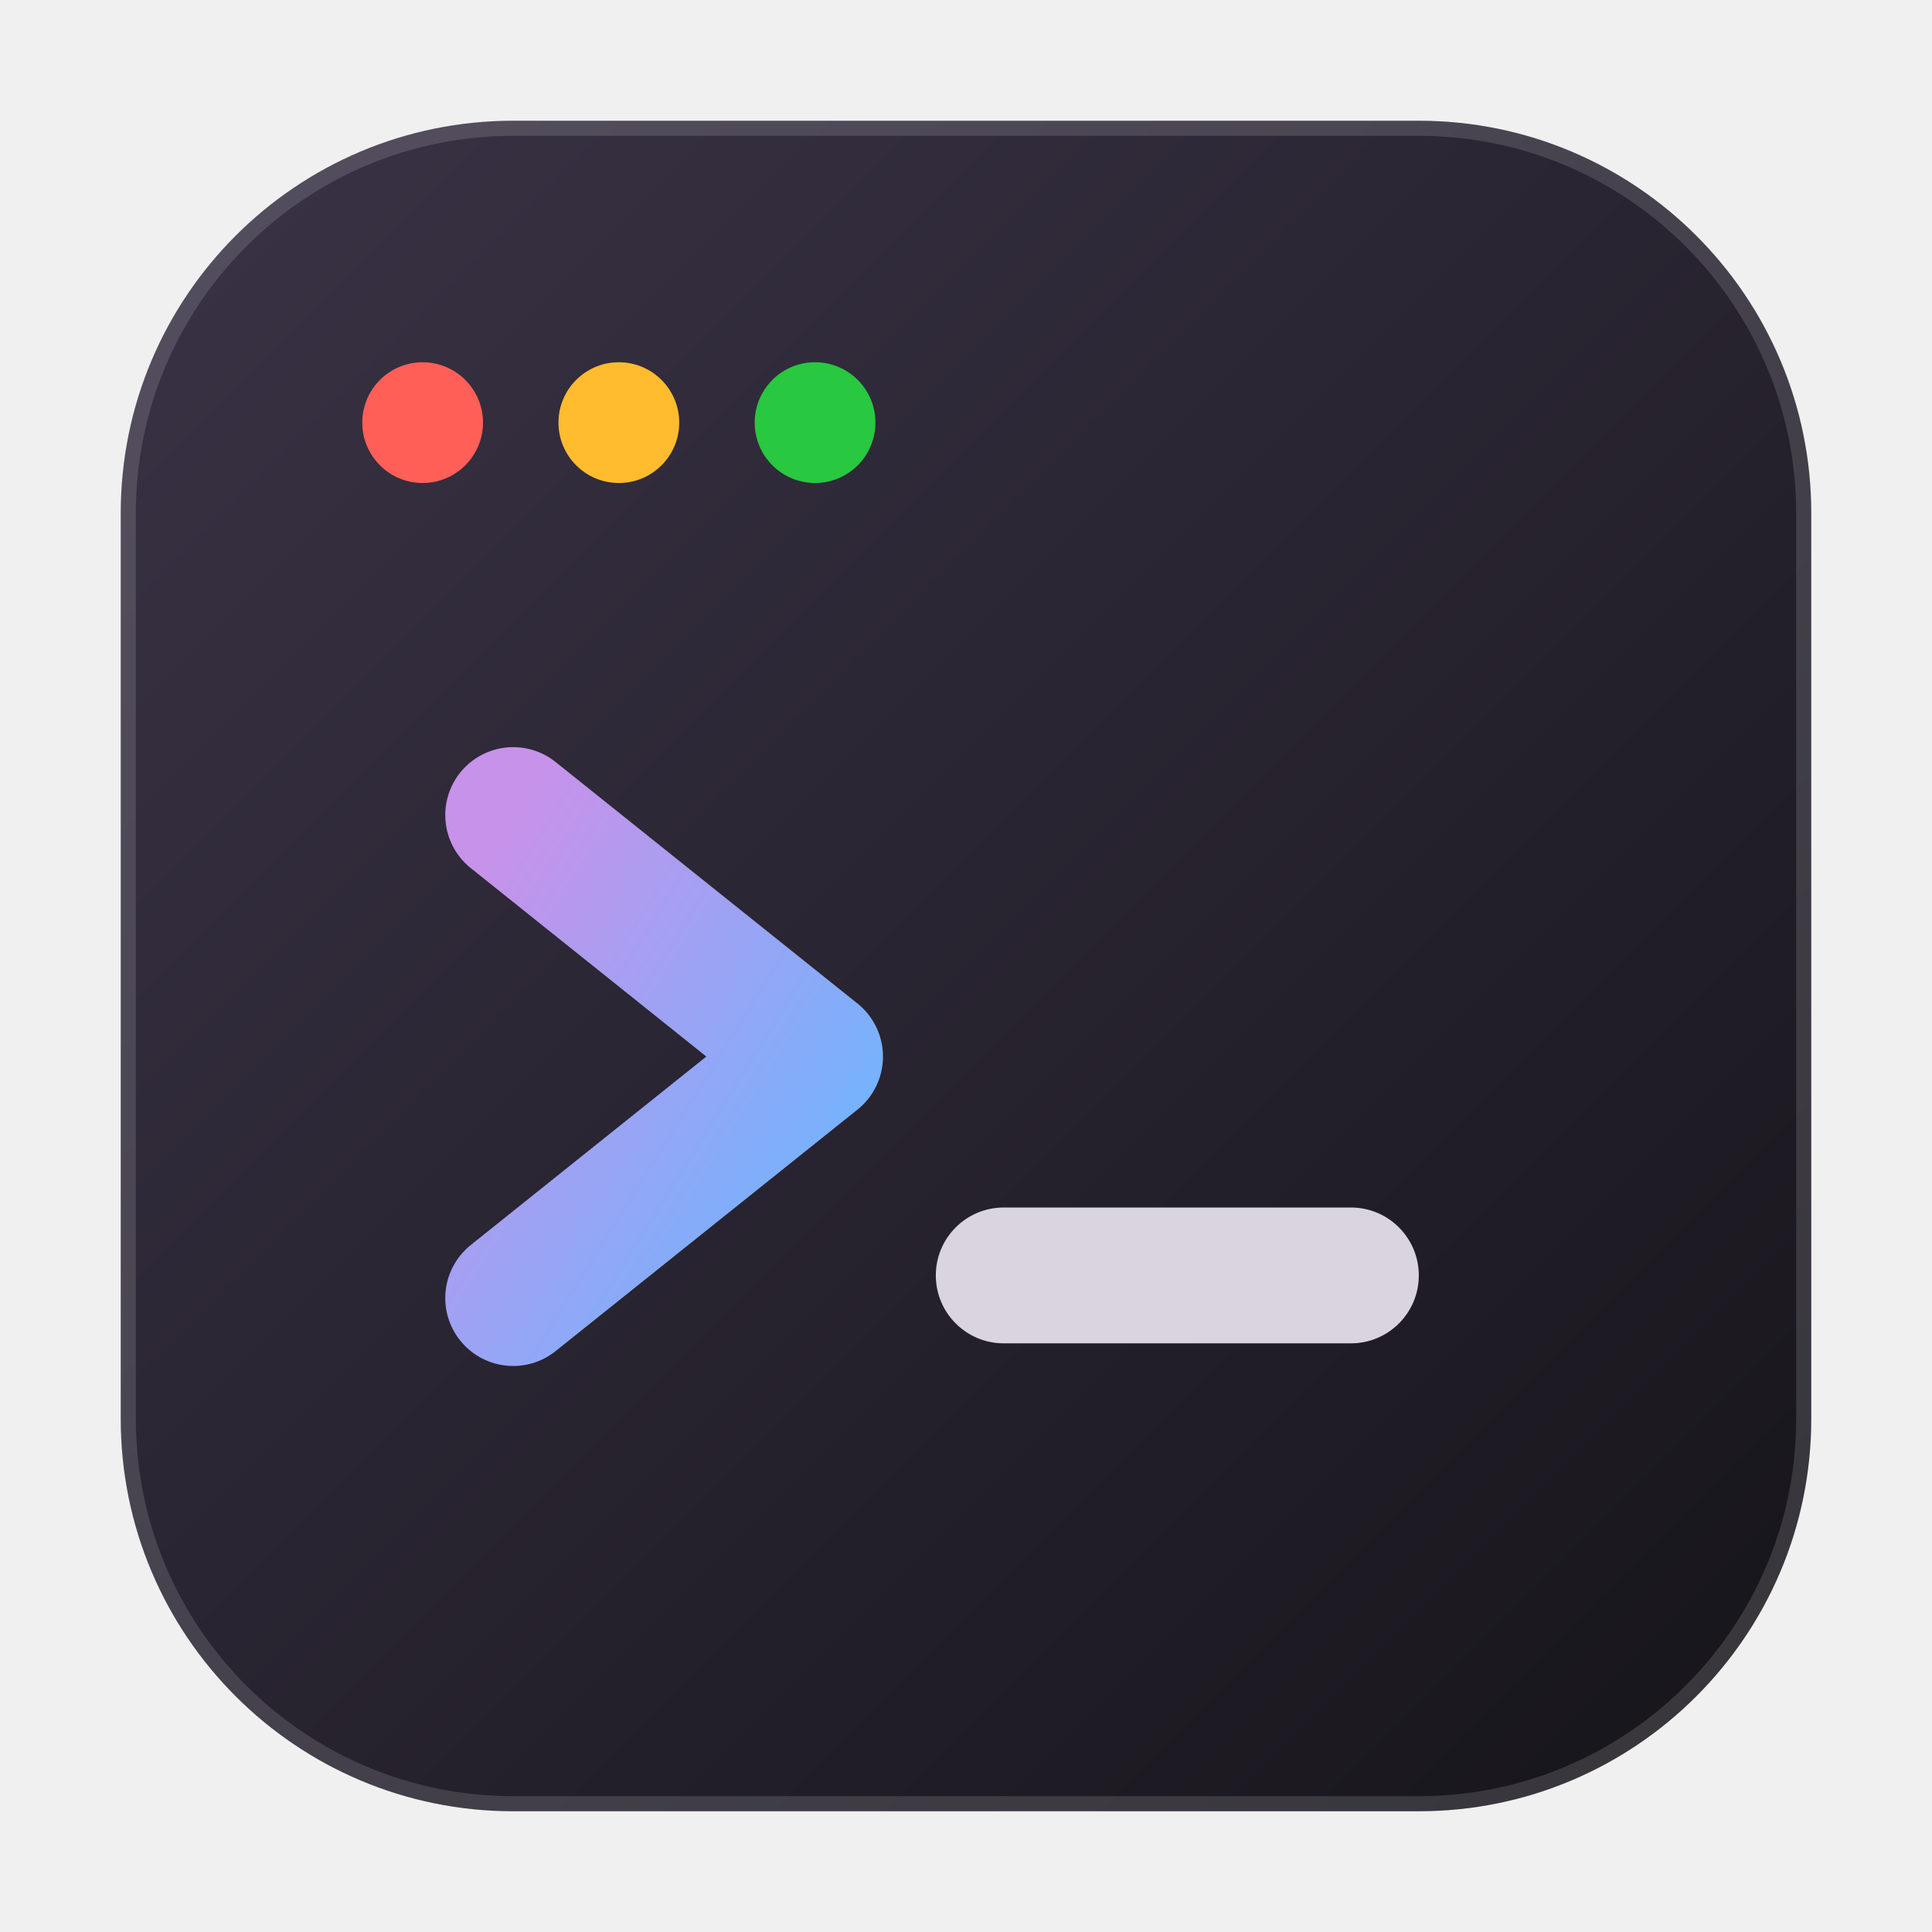
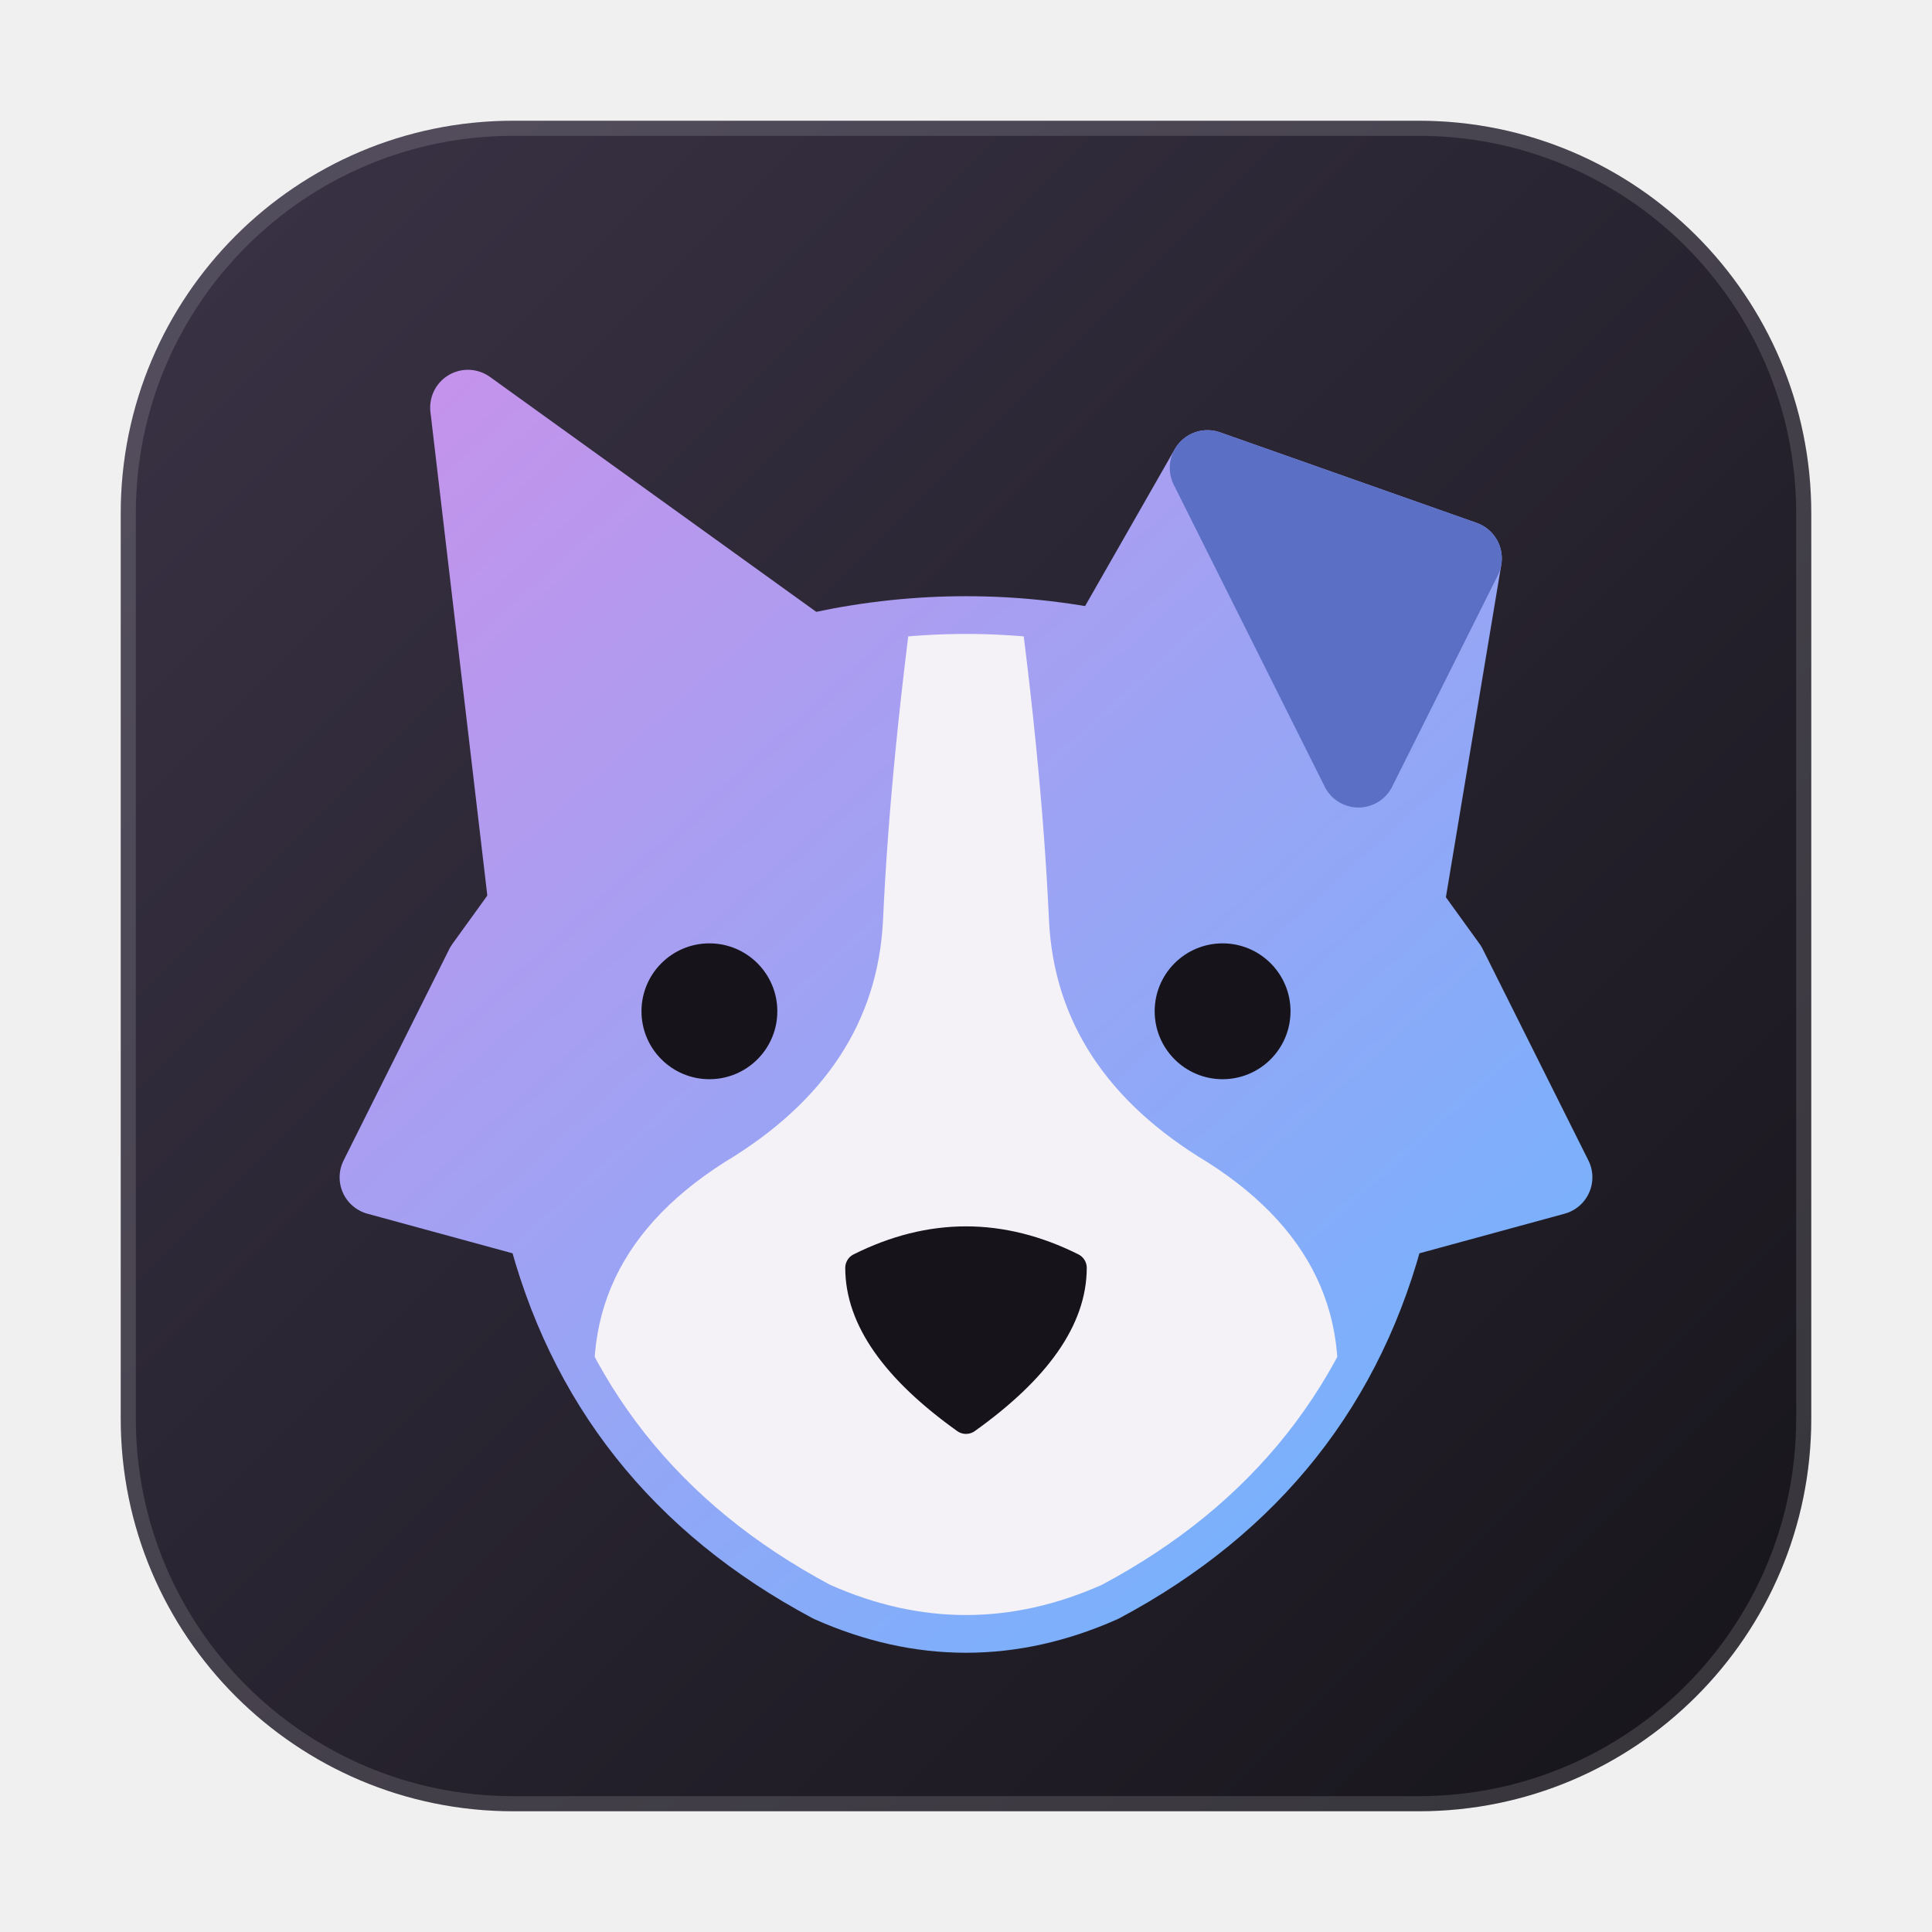
<svg xmlns="http://www.w3.org/2000/svg" viewBox="0 0 128 128">
  <defs>
    <linearGradient id="bg" x1="0" y1="0" x2="1" y2="1">
      <stop offset="0" stop-color="#3a3346" />
      <stop offset="1" stop-color="#16141a" />
    </linearGradient>
-     <linearGradient id="glow" x1="0" y1="0" x2="1" y2="1">
+     <linearGradient id="coat" gradientUnits="userSpaceOnUse" x1="26" y1="24" x2="102" y2="108">
      <stop offset="0" stop-color="#c792ea" />
      <stop offset="1" stop-color="#6cb6ff" />
    </linearGradient>
+     <path id="head" d="M45 46 Q64 38 83 46 L96 64 L103 78 L92 81 Q88 97 73 105 Q64 109 55 105 Q40 97 36 81 L25 78 L32 64 Z" />
+     <clipPath id="face">
+       <use href="#head" />
+     </clipPath>
  </defs>
  <rect x="8" y="8" width="112" height="112" rx="26" fill="url(#bg)" />
  <rect x="8.5" y="8.5" width="111" height="111" rx="25.5" fill="none" stroke="#ffffff" stroke-opacity=".14" />
-   <circle cx="28" cy="28" r="4" fill="#ff5f57" />
-   <circle cx="41" cy="28" r="4" fill="#febc2e" />
-   <circle cx="54" cy="28" r="4" fill="#28c840" />
-   <path d="M34 54 L54 70 L34 86" fill="none" stroke="url(#glow)" stroke-width="9" stroke-linecap="round" stroke-linejoin="round" />
-   <rect x="62" y="80" width="32" height="9" rx="4.5" fill="#d9d4dd" />
+   <g fill="url(#coat)" stroke="url(#coat)" stroke-width="5" stroke-linejoin="round">
+     <path d="M35 61 L31 27 L56 45 Z" />
+     <path d="M93 61 L97 37 L80 31 L72 45 Z" />
+     <use href="#head" />
+   </g>
+   <path d="M80 31 L97 37 L90 51 Z" fill="#5b6fc4" stroke="#5b6fc4" stroke-width="5" stroke-linejoin="round" />
+   <g clip-path="url(#face)">
+     <path d="M61 36 H67 Q69 50 69.500 61 Q70 71 80 77 Q91 84 88 96 L80 113 H48 L40 96 Q37 84 48 77 Q58 71 58.500 61 Q59 50 61 36 Z" fill="#f4f1f7" />
+   </g>
+   <circle cx="47" cy="67" r="4.500" fill="#16141a" />
+   <circle cx="81" cy="67" r="4.500" fill="#16141a" />
+   <path d="M57 84 Q64 80.500 71 84 Q71 89 64 94 Q57 89 57 84 Z" fill="#16141a" stroke="#16141a" stroke-width="2" stroke-linejoin="round" />
</svg>
